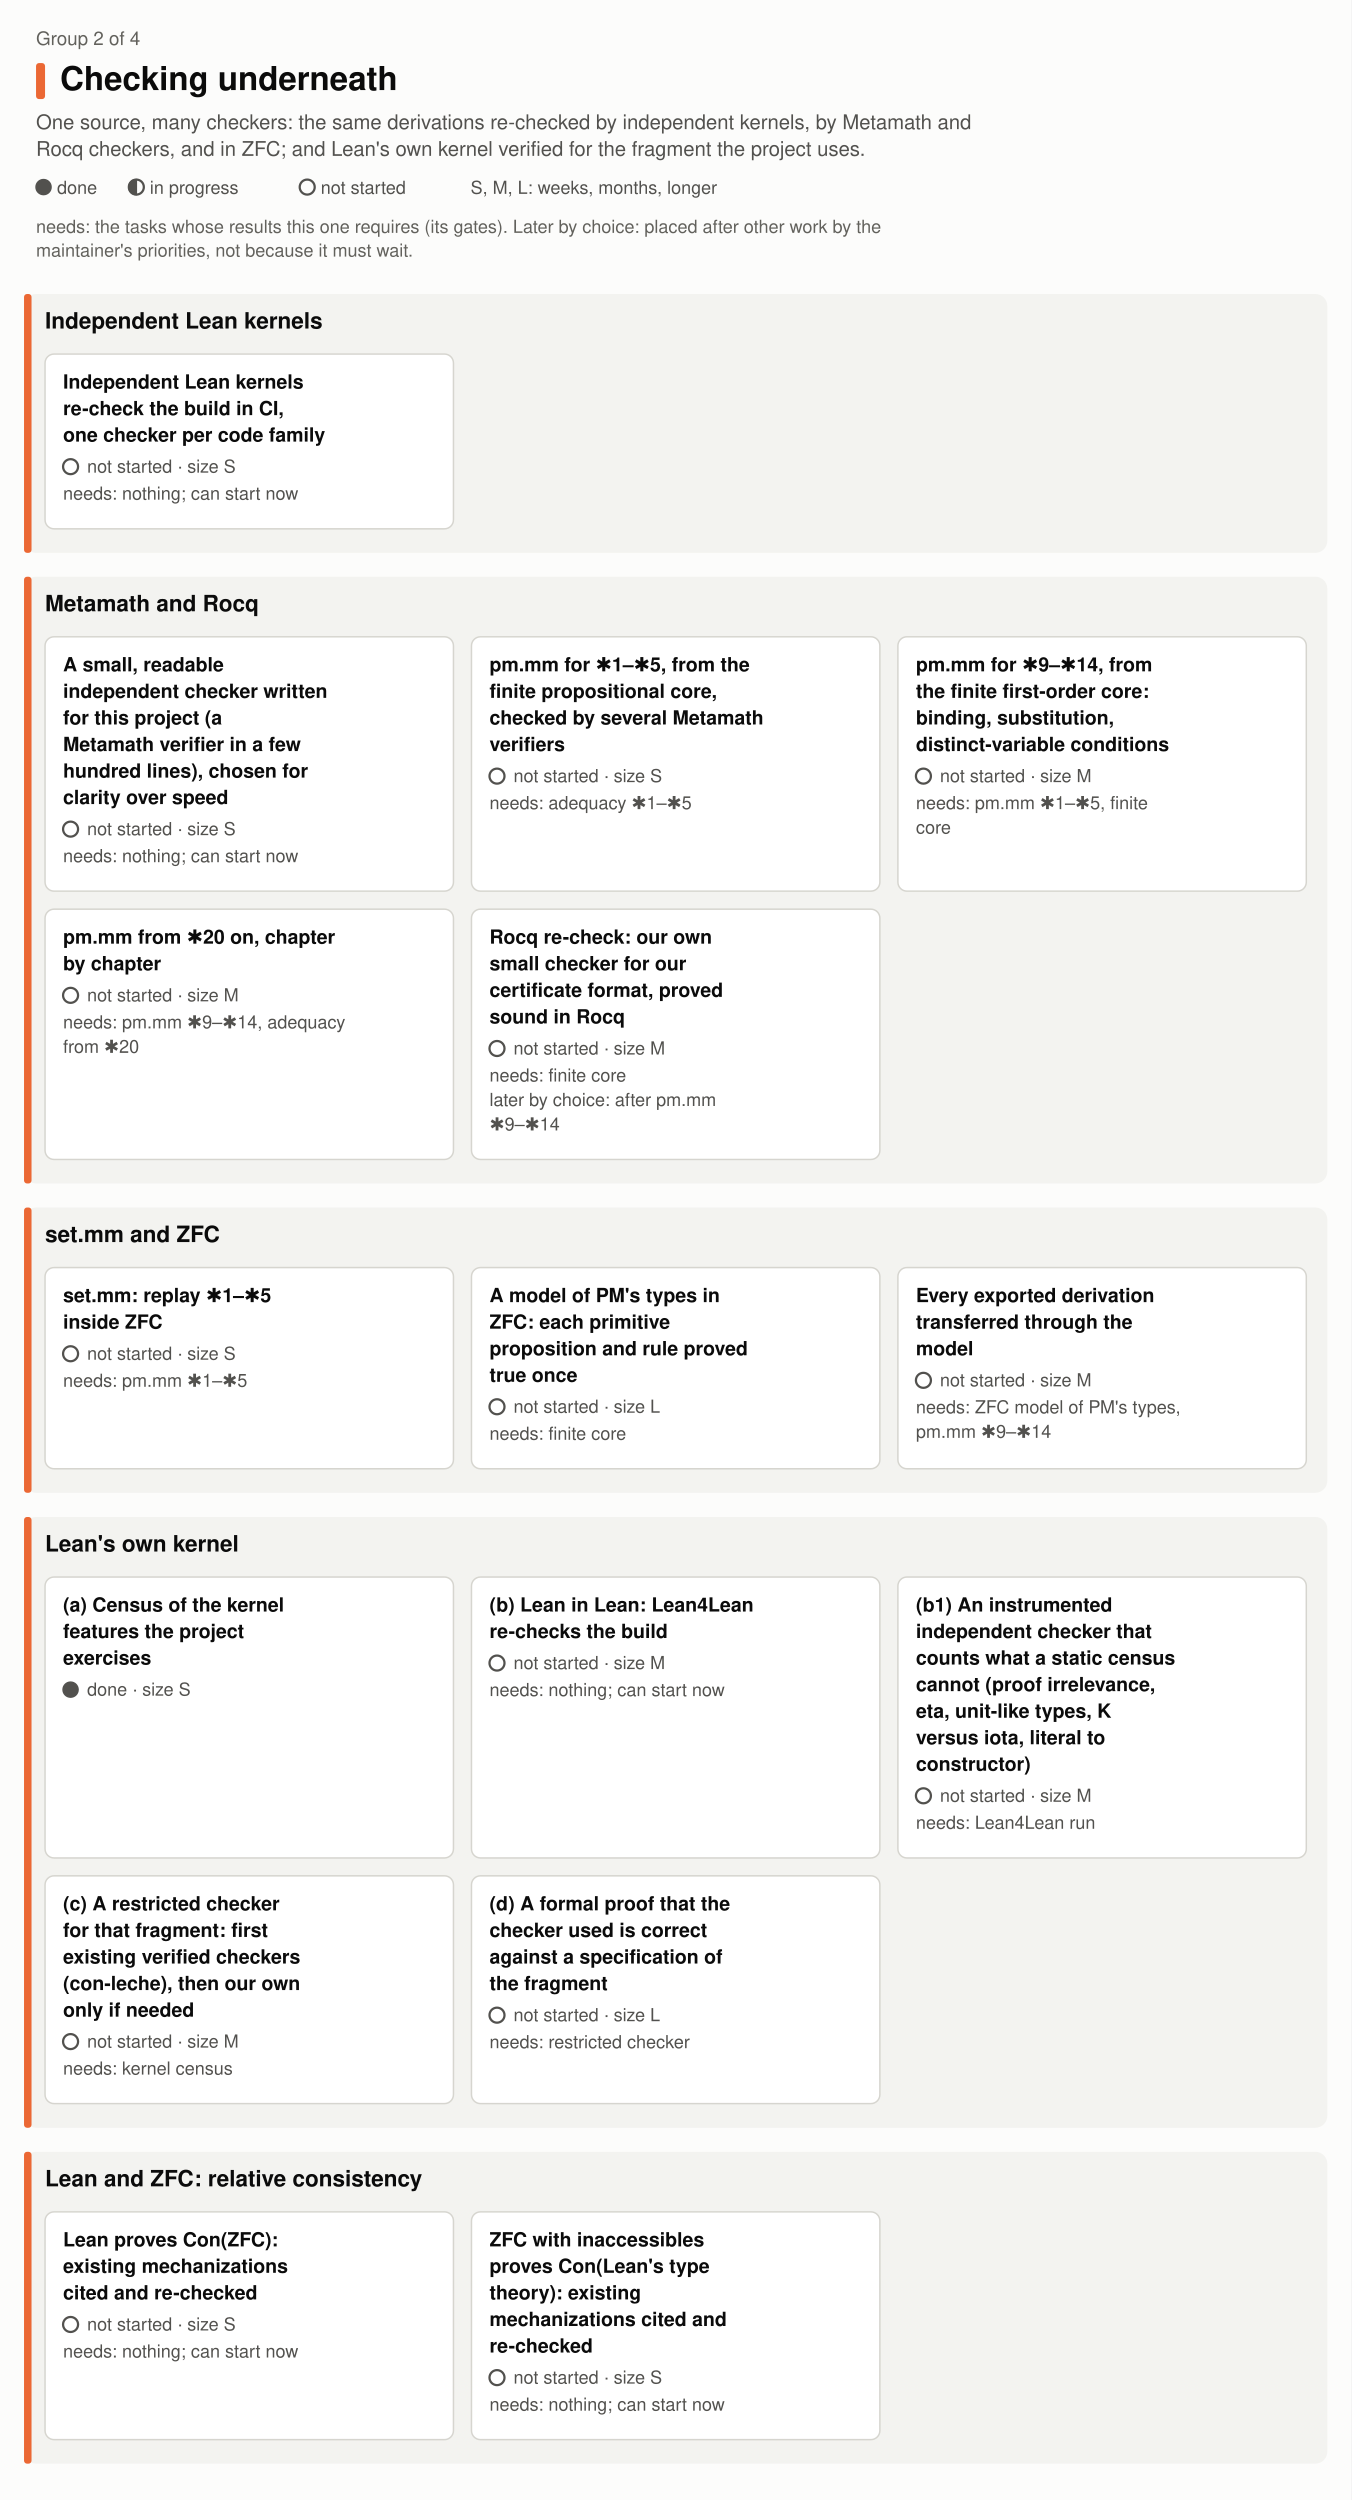
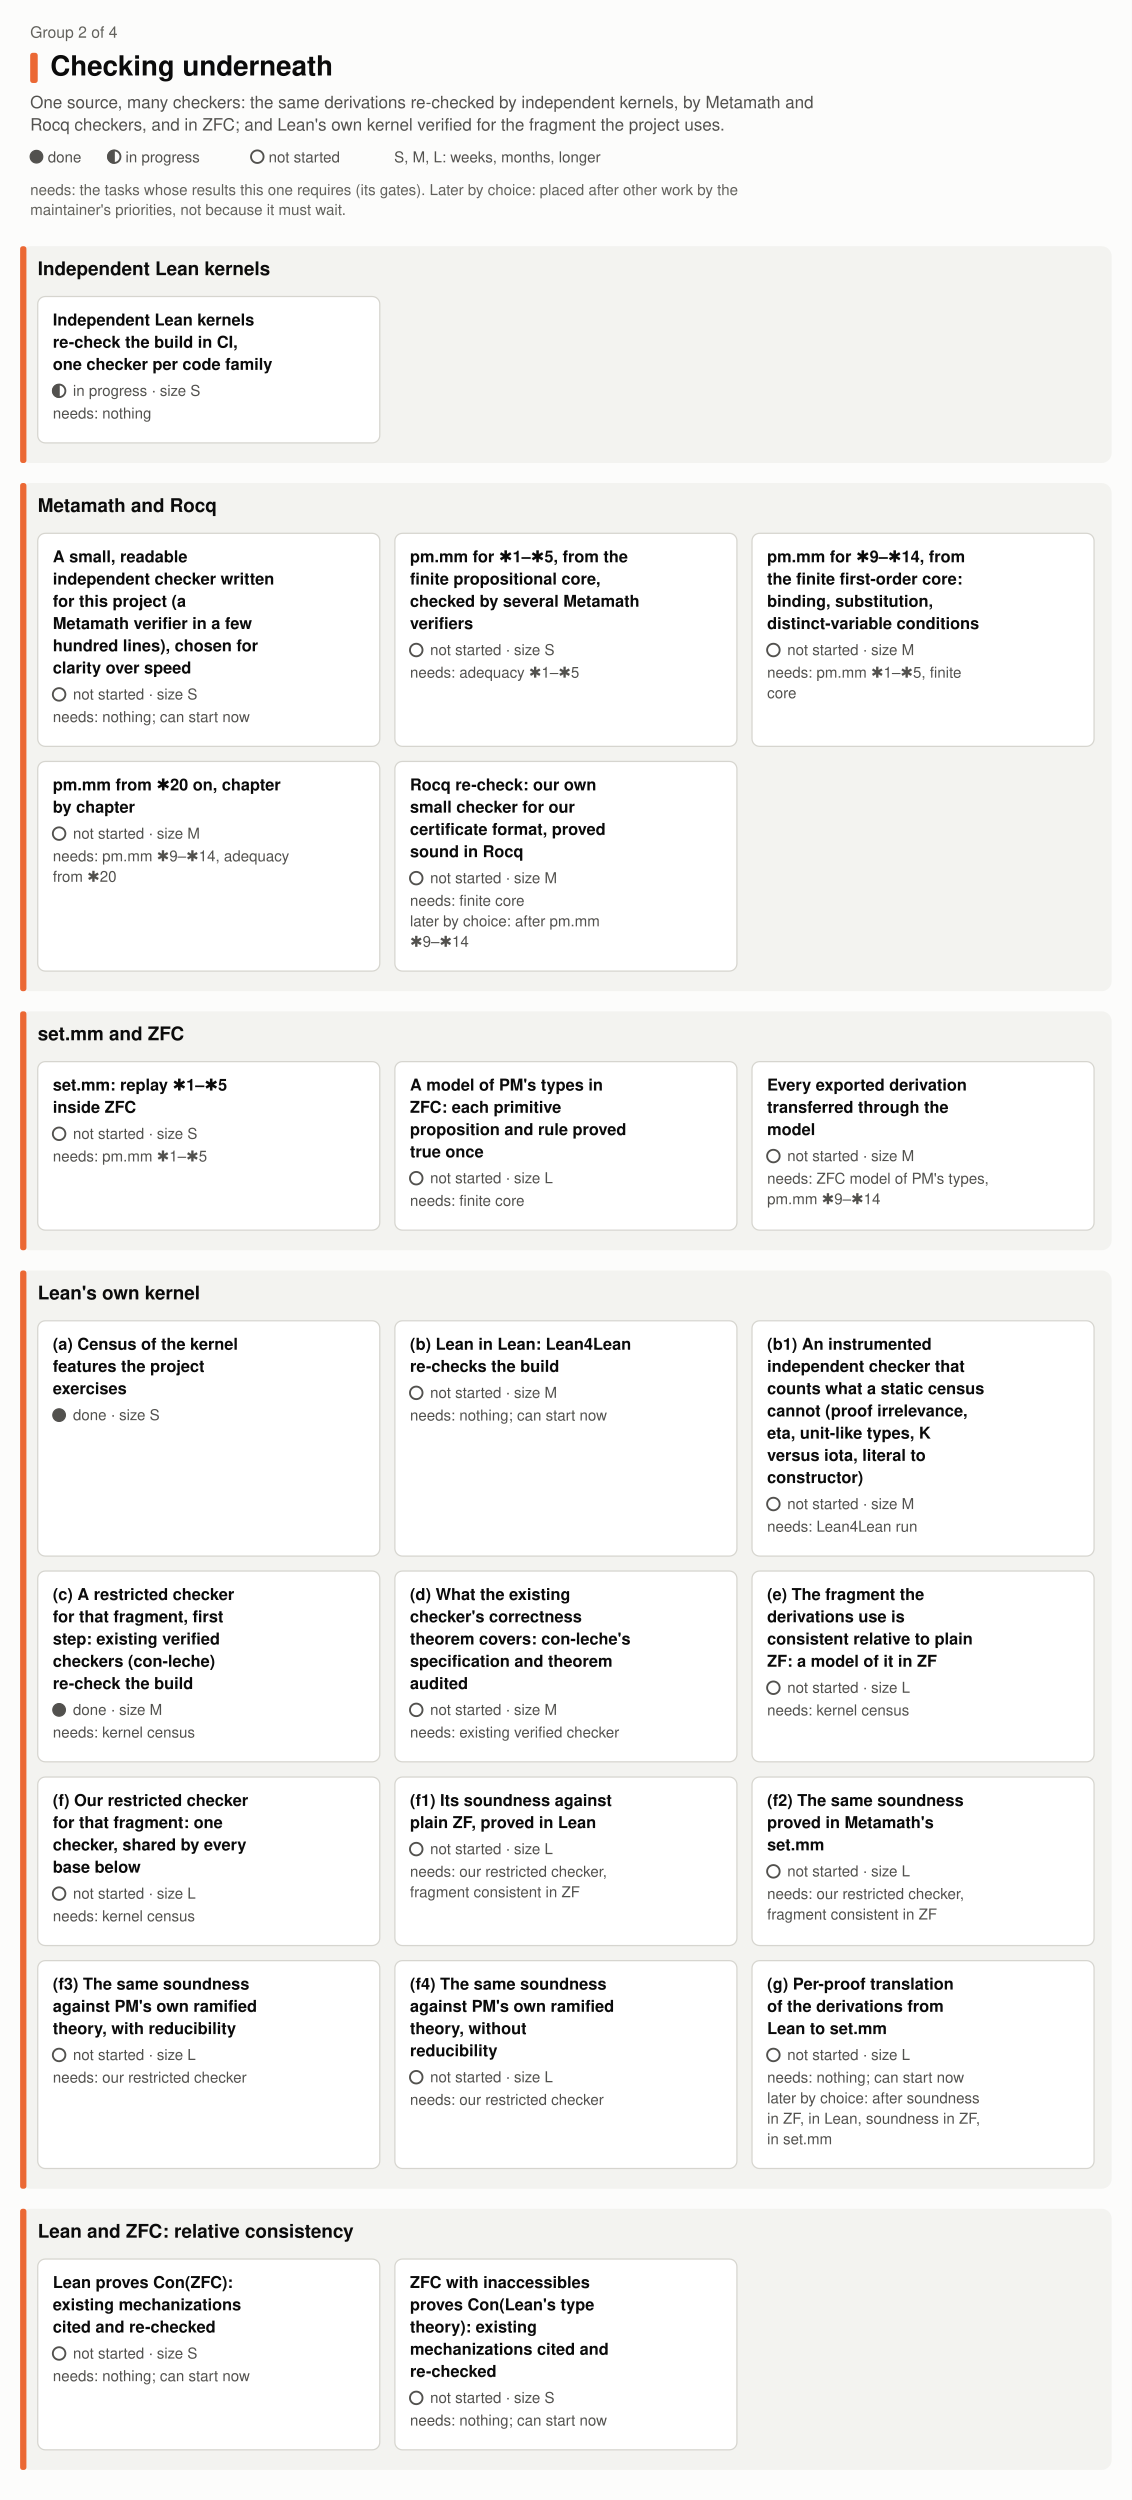
- <svg xmlns="http://www.w3.org/2000/svg" width="900" height="1665" viewBox="0 0 900 1665" role="img" aria-labelledby="title desc">
+ <svg xmlns="http://www.w3.org/2000/svg" width="900" height="1988" viewBox="0 0 900 1988" role="img" aria-labelledby="title desc">
  <style>
text{font-family:system-ui, -apple-system, 'Segoe UI', Helvetica, Arial, sans-serif}
.bg{fill:#fcfcfb}
.card{fill:#ffffff;stroke:#d6d5cf;stroke-width:1}
.band{fill:#f3f3f0}
.rule{stroke:#d6d5cf;stroke-width:1}
.t1{fill:#0b0b0b}
.t2{fill:#52514e}
.t3{fill:#62615c}
.st{fill:#52514e;stroke:#52514e}
.sto{fill:none;stroke:#52514e;stroke-width:1.5}
.edge{fill:none;stroke:#55544f;stroke-width:1.3}
.choice{fill:none;stroke:#8a5a00;stroke-width:1.5;stroke-dasharray:5 3}
.ah{fill:#55544f}
.ahc{fill:#8a5a00}
.ms{fill:#0b0b0b}
.g0{fill:#2a78d6}
.gs0{stroke:#2a78d6;stroke-width:2;fill:none}
.g1{fill:#eb6834}
.gs1{stroke:#eb6834;stroke-width:2;fill:none}
.g2{fill:#1baf7a}
.gs2{stroke:#1baf7a;stroke-width:2;fill:none}
.g3{fill:#eda100}
.gs3{stroke:#eda100;stroke-width:2;fill:none}
@media (prefers-color-scheme: dark) {
.bg{fill:#1a1a19}
.card{fill:#232322;stroke:#45443f;stroke-width:1}
.band{fill:#2b2b29}
.rule{stroke:#45443f;stroke-width:1}
.t1{fill:#ffffff}
.t2{fill:#c3c2b7}
.t3{fill:#b0afa5}
.st{fill:#c3c2b7;stroke:#c3c2b7}
.sto{fill:none;stroke:#c3c2b7;stroke-width:1.5}
.edge{fill:none;stroke:#b8b7ad;stroke-width:1.3}
.choice{fill:none;stroke:#e3b04b;stroke-width:1.5;stroke-dasharray:5 3}
.ah{fill:#b8b7ad}
.ahc{fill:#e3b04b}
.ms{fill:#ffffff}
.g0{fill:#3987e5}
.gs0{stroke:#3987e5;stroke-width:2;fill:none}
.g1{fill:#d95926}
.gs1{stroke:#d95926;stroke-width:2;fill:none}
.g2{fill:#199e70}
.gs2{stroke:#199e70;stroke-width:2;fill:none}
.g3{fill:#c98500}
.gs3{stroke:#c98500;stroke-width:2;fill:none}
}
</style>
  <defs>
    <marker id="ah" viewBox="0 0 10 10" refX="9" refY="5" markerWidth="7" markerHeight="7" orient="auto-start-reverse">
      <path d="M0,0 L10,5 L0,10 z" class="ah" />
    </marker>
    <marker id="ahc" viewBox="0 0 10 10" refX="9" refY="5" markerWidth="7" markerHeight="7" orient="auto-start-reverse">
      <path d="M0,0 L10,5 L0,10 z" class="ahc" />
    </marker>
  </defs>
-   <rect x="0" y="0" width="900" height="1665" class="bg" />
+   <rect x="0" y="0" width="900" height="1988" class="bg" />
  <rect x="16.0" y="195.8" width="868.0" height="172.4" rx="8" class="band" />
  <rect x="16.0" y="195.8" width="5.0" height="172.4" rx="2" class="g1" />
  <rect x="30.0" y="235.8" width="272.0" height="116.4" rx="6" class="card" />
  <rect x="16.0" y="384.1" width="868.0" height="404.1" rx="8" class="band" />
  <rect x="16.0" y="384.1" width="5.0" height="404.1" rx="2" class="g1" />
  <rect x="30.0" y="424.1" width="272.0" height="169.4" rx="6" class="card" />
  <rect x="314.0" y="424.1" width="272.0" height="169.4" rx="6" class="card" />
  <rect x="598.0" y="424.1" width="272.0" height="169.4" rx="6" class="card" />
  <rect x="30.0" y="605.5" width="272.0" height="166.7" rx="6" class="card" />
  <rect x="314.0" y="605.5" width="272.0" height="166.7" rx="6" class="card" />
  <rect x="16.0" y="804.2" width="868.0" height="190.0" rx="8" class="band" />
  <rect x="16.0" y="804.2" width="5.0" height="190.0" rx="2" class="g1" />
  <rect x="30.0" y="844.2" width="272.0" height="134.0" rx="6" class="card" />
  <rect x="314.0" y="844.2" width="272.0" height="134.0" rx="6" class="card" />
  <rect x="598.0" y="844.2" width="272.0" height="134.0" rx="6" class="card" />
-   <rect x="16.0" y="1010.3" width="868.0" height="406.8" rx="8" class="band" />
-   <rect x="16.0" y="1010.3" width="5.0" height="406.8" rx="2" class="g1" />
+   <rect x="16.0" y="1010.3" width="868.0" height="730.2" rx="8" class="band" />
+   <rect x="16.0" y="1010.3" width="5.0" height="730.2" rx="2" class="g1" />
  <rect x="30.0" y="1050.3" width="272.0" height="187.1" rx="6" class="card" />
  <rect x="314.0" y="1050.3" width="272.0" height="187.1" rx="6" class="card" />
  <rect x="598.0" y="1050.3" width="272.0" height="187.1" rx="6" class="card" />
  <rect x="30.0" y="1249.3" width="272.0" height="151.7" rx="6" class="card" />
  <rect x="314.0" y="1249.3" width="272.0" height="151.7" rx="6" class="card" />
-   <rect x="16.0" y="1433.1" width="868.0" height="207.7" rx="8" class="band" />
-   <rect x="16.0" y="1433.1" width="5.0" height="207.7" rx="2" class="g1" />
-   <rect x="30.0" y="1473.1" width="272.0" height="151.7" rx="6" class="card" />
-   <rect x="314.0" y="1473.1" width="272.0" height="151.7" rx="6" class="card" />
+   <rect x="598.0" y="1249.3" width="272.0" height="151.7" rx="6" class="card" />
+   <rect x="30.0" y="1413.1" width="272.0" height="134.0" rx="6" class="card" />
+   <rect x="314.0" y="1413.1" width="272.0" height="134.0" rx="6" class="card" />
+   <rect x="598.0" y="1413.1" width="272.0" height="134.0" rx="6" class="card" />
+   <rect x="30.0" y="1559.1" width="272.0" height="165.3" rx="6" class="card" />
+   <rect x="314.0" y="1559.1" width="272.0" height="165.3" rx="6" class="card" />
+   <rect x="598.0" y="1559.1" width="272.0" height="165.3" rx="6" class="card" />
+   <rect x="16.0" y="1756.4" width="868.0" height="207.7" rx="8" class="band" />
+   <rect x="16.0" y="1756.4" width="5.0" height="207.7" rx="2" class="g1" />
+   <rect x="30.0" y="1796.4" width="272.0" height="151.7" rx="6" class="card" />
+   <rect x="314.0" y="1796.4" width="272.0" height="151.7" rx="6" class="card" />
  <text x="24.0" y="30.0" font-size="12.5" class="t3">Group 2 of 4</text>
  <text x="40.0" y="60.0" font-size="22" font-weight="700" class="t1">Checking underneath</text>
  <rect x="24.0" y="42.0" width="6.0" height="24.0" rx="2" class="g1" />
  <text x="24.0" y="86.0" font-size="13.5" class="t2">One source, many checkers: the same derivations re-checked by independent kernels, by Metamath and</text>
  <text x="24.0" y="103.8" font-size="13.5" class="t2">Rocq checkers, and in ZFC; and Lean's own kernel verified for the fragment the project uses.</text>
  <circle cx="29.0" cy="124.6" r="5" class="st" />
  <text x="38.0" y="129.1" font-size="12" class="t2">done</text>
  <circle cx="90.8" cy="124.6" r="5" class="sto" />
  <path d="M90.8,119.6 A5,5 0 0 0 90.8,129.6 Z" class="st" />
  <text x="99.8" y="129.1" font-size="12" class="t2">in progress</text>
  <circle cx="204.6" cy="124.6" r="5" class="sto" />
  <text x="213.6" y="129.1" font-size="12" class="t2">not started</text>
  <text x="313.4" y="129.1" font-size="12" class="t2">S, M, L: weeks, months, longer</text>
  <text x="24.0" y="155.1" font-size="12" class="t3">needs: the tasks whose results this one requires (its gates). Later by choice: placed after other work by the</text>
  <text x="24.0" y="170.9" font-size="12" class="t3">maintainer's priorities, not because it must wait.</text>
  <text x="30.0" y="218.8" font-size="15" font-weight="700" class="t1">Independent Lean kernels</text>
  <text x="42.0" y="258.8" font-size="13" font-weight="700" class="t1">Independent Lean kernels</text>
  <text x="42.0" y="276.5" font-size="13" font-weight="700" class="t1">re-check the build in CI,</text>
  <text x="42.0" y="294.1" font-size="13" font-weight="700" class="t1">one checker per code family</text>
  <circle cx="47.0" cy="310.8" r="5" class="sto" />
-   <text x="58.0" y="314.8" font-size="12" class="t2">not started · size S</text>
-   <text x="42.0" y="332.8" font-size="12" class="t2">needs: nothing; can start now</text>
+   <path d="M47.0,305.8 A5,5 0 0 0 47.0,315.8 Z" class="st" />
+   <text x="58.0" y="314.8" font-size="12" class="t2">in progress · size S</text>
+   <text x="42.0" y="332.8" font-size="12" class="t2">needs: nothing</text>
  <text x="30.0" y="407.1" font-size="15" font-weight="700" class="t1">Metamath and Rocq</text>
  <text x="42.0" y="447.1" font-size="13" font-weight="700" class="t1">A small, readable</text>
  <text x="42.0" y="464.8" font-size="13" font-weight="700" class="t1">independent checker written</text>
  <text x="42.0" y="482.5" font-size="13" font-weight="700" class="t1">for this project (a</text>
  <text x="42.0" y="500.2" font-size="13" font-weight="700" class="t1">Metamath verifier in a few</text>
  <text x="42.0" y="517.9" font-size="13" font-weight="700" class="t1">hundred lines), chosen for</text>
  <text x="42.0" y="535.5" font-size="13" font-weight="700" class="t1">clarity over speed</text>
  <circle cx="47.0" cy="552.2" r="5" class="sto" />
  <text x="58.0" y="556.2" font-size="12" class="t2">not started · size S</text>
  <text x="42.0" y="574.2" font-size="12" class="t2">needs: nothing; can start now</text>
  <text x="326.0" y="447.1" font-size="13" font-weight="700" class="t1">pm.mm for ✱1–✱5, from the</text>
  <text x="326.0" y="464.8" font-size="13" font-weight="700" class="t1">finite propositional core,</text>
  <text x="326.0" y="482.5" font-size="13" font-weight="700" class="t1">checked by several Metamath</text>
  <text x="326.0" y="500.2" font-size="13" font-weight="700" class="t1">verifiers</text>
  <circle cx="331.0" cy="516.9" r="5" class="sto" />
  <text x="342.0" y="520.9" font-size="12" class="t2">not started · size S</text>
  <text x="326.0" y="538.9" font-size="12" class="t2">needs: adequacy ✱1–✱5</text>
  <text x="610.0" y="447.1" font-size="13" font-weight="700" class="t1">pm.mm for ✱9–✱14, from</text>
  <text x="610.0" y="464.8" font-size="13" font-weight="700" class="t1">the finite first-order core:</text>
  <text x="610.0" y="482.5" font-size="13" font-weight="700" class="t1">binding, substitution,</text>
  <text x="610.0" y="500.2" font-size="13" font-weight="700" class="t1">distinct-variable conditions</text>
  <circle cx="615.0" cy="516.9" r="5" class="sto" />
  <text x="626.0" y="520.9" font-size="12" class="t2">not started · size M</text>
  <text x="610.0" y="538.9" font-size="12" class="t2">needs: pm.mm ✱1–✱5, finite</text>
  <text x="610.0" y="555.2" font-size="12" class="t2">core</text>
  <text x="42.0" y="628.5" font-size="13" font-weight="700" class="t1">pm.mm from ✱20 on, chapter</text>
  <text x="42.0" y="646.2" font-size="13" font-weight="700" class="t1">by chapter</text>
  <circle cx="47.0" cy="662.9" r="5" class="sto" />
  <text x="58.0" y="666.9" font-size="12" class="t2">not started · size M</text>
  <text x="42.0" y="684.9" font-size="12" class="t2">needs: pm.mm ✱9–✱14, adequacy</text>
  <text x="42.0" y="701.2" font-size="12" class="t2">from ✱20</text>
  <text x="326.0" y="628.5" font-size="13" font-weight="700" class="t1">Rocq re-check: our own</text>
  <text x="326.0" y="646.2" font-size="13" font-weight="700" class="t1">small checker for our</text>
  <text x="326.0" y="663.9" font-size="13" font-weight="700" class="t1">certificate format, proved</text>
  <text x="326.0" y="681.6" font-size="13" font-weight="700" class="t1">sound in Rocq</text>
  <circle cx="331.0" cy="698.3" r="5" class="sto" />
  <text x="342.0" y="702.3" font-size="12" class="t2">not started · size M</text>
  <text x="326.0" y="720.3" font-size="12" class="t2">needs: finite core</text>
  <text x="326.0" y="736.6" font-size="12" class="t2">later by choice: after pm.mm</text>
  <text x="326.0" y="752.9" font-size="12" class="t2">✱9–✱14</text>
  <text x="30.0" y="827.2" font-size="15" font-weight="700" class="t1">set.mm and ZFC</text>
  <text x="42.0" y="867.2" font-size="13" font-weight="700" class="t1">set.mm: replay ✱1–✱5</text>
  <text x="42.0" y="884.9" font-size="13" font-weight="700" class="t1">inside ZFC</text>
  <circle cx="47.0" cy="901.6" r="5" class="sto" />
  <text x="58.0" y="905.6" font-size="12" class="t2">not started · size S</text>
  <text x="42.0" y="923.6" font-size="12" class="t2">needs: pm.mm ✱1–✱5</text>
  <text x="326.0" y="867.2" font-size="13" font-weight="700" class="t1">A model of PM's types in</text>
  <text x="326.0" y="884.9" font-size="13" font-weight="700" class="t1">ZFC: each primitive</text>
  <text x="326.0" y="902.6" font-size="13" font-weight="700" class="t1">proposition and rule proved</text>
  <text x="326.0" y="920.3" font-size="13" font-weight="700" class="t1">true once</text>
  <circle cx="331.0" cy="936.9" r="5" class="sto" />
  <text x="342.0" y="940.9" font-size="12" class="t2">not started · size L</text>
  <text x="326.0" y="958.9" font-size="12" class="t2">needs: finite core</text>
  <text x="610.0" y="867.2" font-size="13" font-weight="700" class="t1">Every exported derivation</text>
  <text x="610.0" y="884.9" font-size="13" font-weight="700" class="t1">transferred through the</text>
  <text x="610.0" y="902.6" font-size="13" font-weight="700" class="t1">model</text>
  <circle cx="615.0" cy="919.3" r="5" class="sto" />
  <text x="626.0" y="923.3" font-size="12" class="t2">not started · size M</text>
  <text x="610.0" y="941.3" font-size="12" class="t2">needs: ZFC model of PM's types,</text>
  <text x="610.0" y="957.6" font-size="12" class="t2">pm.mm ✱9–✱14</text>
  <text x="30.0" y="1033.3" font-size="15" font-weight="700" class="t1">Lean's own kernel</text>
  <text x="42.0" y="1073.3" font-size="13" font-weight="700" class="t1">(a) Census of the kernel</text>
  <text x="42.0" y="1090.9" font-size="13" font-weight="700" class="t1">features the project</text>
  <text x="42.0" y="1108.6" font-size="13" font-weight="700" class="t1">exercises</text>
  <circle cx="47.0" cy="1125.3" r="5" class="st" />
  <text x="58.0" y="1129.3" font-size="12" class="t2">done · size S</text>
  <text x="326.0" y="1073.3" font-size="13" font-weight="700" class="t1">(b) Lean in Lean: Lean4Lean</text>
  <text x="326.0" y="1090.9" font-size="13" font-weight="700" class="t1">re-checks the build</text>
  <circle cx="331.0" cy="1107.6" r="5" class="sto" />
  <text x="342.0" y="1111.6" font-size="12" class="t2">not started · size M</text>
  <text x="326.0" y="1129.6" font-size="12" class="t2">needs: nothing; can start now</text>
  <text x="610.0" y="1073.3" font-size="13" font-weight="700" class="t1">(b1) An instrumented</text>
  <text x="610.0" y="1090.9" font-size="13" font-weight="700" class="t1">independent checker that</text>
  <text x="610.0" y="1108.6" font-size="13" font-weight="700" class="t1">counts what a static census</text>
  <text x="610.0" y="1126.3" font-size="13" font-weight="700" class="t1">cannot (proof irrelevance,</text>
  <text x="610.0" y="1144.0" font-size="13" font-weight="700" class="t1">eta, unit-like types, K</text>
  <text x="610.0" y="1161.7" font-size="13" font-weight="700" class="t1">versus iota, literal to</text>
  <text x="610.0" y="1179.3" font-size="13" font-weight="700" class="t1">constructor)</text>
  <circle cx="615.0" cy="1196.0" r="5" class="sto" />
  <text x="626.0" y="1200.0" font-size="12" class="t2">not started · size M</text>
  <text x="610.0" y="1218.0" font-size="12" class="t2">needs: Lean4Lean run</text>
  <text x="42.0" y="1272.3" font-size="13" font-weight="700" class="t1">(c) A restricted checker</text>
-   <text x="42.0" y="1290.0" font-size="13" font-weight="700" class="t1">for that fragment: first</text>
-   <text x="42.0" y="1307.7" font-size="13" font-weight="700" class="t1">existing verified checkers</text>
-   <text x="42.0" y="1325.4" font-size="13" font-weight="700" class="t1">(con-leche), then our own</text>
-   <text x="42.0" y="1343.1" font-size="13" font-weight="700" class="t1">only if needed</text>
-   <circle cx="47.0" cy="1359.7" r="5" class="sto" />
-   <text x="58.0" y="1363.7" font-size="12" class="t2">not started · size M</text>
+   <text x="42.0" y="1290.0" font-size="13" font-weight="700" class="t1">for that fragment, first</text>
+   <text x="42.0" y="1307.7" font-size="13" font-weight="700" class="t1">step: existing verified</text>
+   <text x="42.0" y="1325.4" font-size="13" font-weight="700" class="t1">checkers (con-leche)</text>
+   <text x="42.0" y="1343.1" font-size="13" font-weight="700" class="t1">re-check the build</text>
+   <circle cx="47.0" cy="1359.7" r="5" class="st" />
+   <text x="58.0" y="1363.7" font-size="12" class="t2">done · size M</text>
  <text x="42.0" y="1381.7" font-size="12" class="t2">needs: kernel census</text>
-   <text x="326.0" y="1272.3" font-size="13" font-weight="700" class="t1">(d) A formal proof that the</text>
-   <text x="326.0" y="1290.0" font-size="13" font-weight="700" class="t1">checker used is correct</text>
-   <text x="326.0" y="1307.7" font-size="13" font-weight="700" class="t1">against a specification of</text>
-   <text x="326.0" y="1325.4" font-size="13" font-weight="700" class="t1">the fragment</text>
-   <circle cx="331.0" cy="1342.1" r="5" class="sto" />
-   <text x="342.0" y="1346.1" font-size="12" class="t2">not started · size L</text>
-   <text x="326.0" y="1364.1" font-size="12" class="t2">needs: restricted checker</text>
-   <text x="30.0" y="1456.1" font-size="15" font-weight="700" class="t1">Lean and ZFC: relative consistency</text>
-   <text x="42.0" y="1496.1" font-size="13" font-weight="700" class="t1">Lean proves Con(ZFC):</text>
-   <text x="42.0" y="1513.7" font-size="13" font-weight="700" class="t1">existing mechanizations</text>
-   <text x="42.0" y="1531.4" font-size="13" font-weight="700" class="t1">cited and re-checked</text>
-   <circle cx="47.0" cy="1548.1" r="5" class="sto" />
-   <text x="58.0" y="1552.1" font-size="12" class="t2">not started · size S</text>
-   <text x="42.0" y="1570.1" font-size="12" class="t2">needs: nothing; can start now</text>
-   <text x="326.0" y="1496.1" font-size="13" font-weight="700" class="t1">ZFC with inaccessibles</text>
-   <text x="326.0" y="1513.7" font-size="13" font-weight="700" class="t1">proves Con(Lean's type</text>
-   <text x="326.0" y="1531.4" font-size="13" font-weight="700" class="t1">theory): existing</text>
-   <text x="326.0" y="1549.1" font-size="13" font-weight="700" class="t1">mechanizations cited and</text>
-   <text x="326.0" y="1566.8" font-size="13" font-weight="700" class="t1">re-checked</text>
-   <circle cx="331.0" cy="1583.5" r="5" class="sto" />
-   <text x="342.0" y="1587.5" font-size="12" class="t2">not started · size S</text>
-   <text x="326.0" y="1605.5" font-size="12" class="t2">needs: nothing; can start now</text>
+   <text x="326.0" y="1272.3" font-size="13" font-weight="700" class="t1">(d) What the existing</text>
+   <text x="326.0" y="1290.0" font-size="13" font-weight="700" class="t1">checker's correctness</text>
+   <text x="326.0" y="1307.7" font-size="13" font-weight="700" class="t1">theorem covers: con-leche's</text>
+   <text x="326.0" y="1325.4" font-size="13" font-weight="700" class="t1">specification and theorem</text>
+   <text x="326.0" y="1343.1" font-size="13" font-weight="700" class="t1">audited</text>
+   <circle cx="331.0" cy="1359.7" r="5" class="sto" />
+   <text x="342.0" y="1363.7" font-size="12" class="t2">not started · size M</text>
+   <text x="326.0" y="1381.7" font-size="12" class="t2">needs: existing verified checker</text>
+   <text x="610.0" y="1272.3" font-size="13" font-weight="700" class="t1">(e) The fragment the</text>
+   <text x="610.0" y="1290.0" font-size="13" font-weight="700" class="t1">derivations use is</text>
+   <text x="610.0" y="1307.7" font-size="13" font-weight="700" class="t1">consistent relative to plain</text>
+   <text x="610.0" y="1325.4" font-size="13" font-weight="700" class="t1">ZF: a model of it in ZF</text>
+   <circle cx="615.0" cy="1342.1" r="5" class="sto" />
+   <text x="626.0" y="1346.1" font-size="12" class="t2">not started · size L</text>
+   <text x="610.0" y="1364.1" font-size="12" class="t2">needs: kernel census</text>
+   <text x="42.0" y="1436.1" font-size="13" font-weight="700" class="t1">(f) Our restricted checker</text>
+   <text x="42.0" y="1453.7" font-size="13" font-weight="700" class="t1">for that fragment: one</text>
+   <text x="42.0" y="1471.4" font-size="13" font-weight="700" class="t1">checker, shared by every</text>
+   <text x="42.0" y="1489.1" font-size="13" font-weight="700" class="t1">base below</text>
+   <circle cx="47.0" cy="1505.8" r="5" class="sto" />
+   <text x="58.0" y="1509.8" font-size="12" class="t2">not started · size L</text>
+   <text x="42.0" y="1527.8" font-size="12" class="t2">needs: kernel census</text>
+   <text x="326.0" y="1436.1" font-size="13" font-weight="700" class="t1">(f1) Its soundness against</text>
+   <text x="326.0" y="1453.7" font-size="13" font-weight="700" class="t1">plain ZF, proved in Lean</text>
+   <circle cx="331.0" cy="1470.4" r="5" class="sto" />
+   <text x="342.0" y="1474.4" font-size="12" class="t2">not started · size L</text>
+   <text x="326.0" y="1492.4" font-size="12" class="t2">needs: our restricted checker,</text>
+   <text x="326.0" y="1508.7" font-size="12" class="t2">fragment consistent in ZF</text>
+   <text x="610.0" y="1436.1" font-size="13" font-weight="700" class="t1">(f2) The same soundness</text>
+   <text x="610.0" y="1453.7" font-size="13" font-weight="700" class="t1">proved in Metamath's</text>
+   <text x="610.0" y="1471.4" font-size="13" font-weight="700" class="t1">set.mm</text>
+   <circle cx="615.0" cy="1488.1" r="5" class="sto" />
+   <text x="626.0" y="1492.1" font-size="12" class="t2">not started · size L</text>
+   <text x="610.0" y="1510.1" font-size="12" class="t2">needs: our restricted checker,</text>
+   <text x="610.0" y="1526.4" font-size="12" class="t2">fragment consistent in ZF</text>
+   <text x="42.0" y="1582.1" font-size="13" font-weight="700" class="t1">(f3) The same soundness</text>
+   <text x="42.0" y="1599.8" font-size="13" font-weight="700" class="t1">against PM's own ramified</text>
+   <text x="42.0" y="1617.5" font-size="13" font-weight="700" class="t1">theory, with reducibility</text>
+   <circle cx="47.0" cy="1634.1" r="5" class="sto" />
+   <text x="58.0" y="1638.1" font-size="12" class="t2">not started · size L</text>
+   <text x="42.0" y="1656.1" font-size="12" class="t2">needs: our restricted checker</text>
+   <text x="326.0" y="1582.1" font-size="13" font-weight="700" class="t1">(f4) The same soundness</text>
+   <text x="326.0" y="1599.8" font-size="13" font-weight="700" class="t1">against PM's own ramified</text>
+   <text x="326.0" y="1617.5" font-size="13" font-weight="700" class="t1">theory, without</text>
+   <text x="326.0" y="1635.1" font-size="13" font-weight="700" class="t1">reducibility</text>
+   <circle cx="331.0" cy="1651.8" r="5" class="sto" />
+   <text x="342.0" y="1655.8" font-size="12" class="t2">not started · size L</text>
+   <text x="326.0" y="1673.8" font-size="12" class="t2">needs: our restricted checker</text>
+   <text x="610.0" y="1582.1" font-size="13" font-weight="700" class="t1">(g) Per-proof translation</text>
+   <text x="610.0" y="1599.8" font-size="13" font-weight="700" class="t1">of the derivations from</text>
+   <text x="610.0" y="1617.5" font-size="13" font-weight="700" class="t1">Lean to set.mm</text>
+   <circle cx="615.0" cy="1634.1" r="5" class="sto" />
+   <text x="626.0" y="1638.1" font-size="12" class="t2">not started · size L</text>
+   <text x="610.0" y="1656.1" font-size="12" class="t2">needs: nothing; can start now</text>
+   <text x="610.0" y="1672.5" font-size="12" class="t2">later by choice: after soundness</text>
+   <text x="610.0" y="1688.8" font-size="12" class="t2">in ZF, in Lean, soundness in ZF,</text>
+   <text x="610.0" y="1705.1" font-size="12" class="t2">in set.mm</text>
+   <text x="30.0" y="1779.4" font-size="15" font-weight="700" class="t1">Lean and ZFC: relative consistency</text>
+   <text x="42.0" y="1819.4" font-size="13" font-weight="700" class="t1">Lean proves Con(ZFC):</text>
+   <text x="42.0" y="1837.1" font-size="13" font-weight="700" class="t1">existing mechanizations</text>
+   <text x="42.0" y="1854.8" font-size="13" font-weight="700" class="t1">cited and re-checked</text>
+   <circle cx="47.0" cy="1871.5" r="5" class="sto" />
+   <text x="58.0" y="1875.5" font-size="12" class="t2">not started · size S</text>
+   <text x="42.0" y="1893.5" font-size="12" class="t2">needs: nothing; can start now</text>
+   <text x="326.0" y="1819.4" font-size="13" font-weight="700" class="t1">ZFC with inaccessibles</text>
+   <text x="326.0" y="1837.1" font-size="13" font-weight="700" class="t1">proves Con(Lean's type</text>
+   <text x="326.0" y="1854.8" font-size="13" font-weight="700" class="t1">theory): existing</text>
+   <text x="326.0" y="1872.5" font-size="13" font-weight="700" class="t1">mechanizations cited and</text>
+   <text x="326.0" y="1890.1" font-size="13" font-weight="700" class="t1">re-checked</text>
+   <circle cx="331.0" cy="1906.8" r="5" class="sto" />
+   <text x="342.0" y="1910.8" font-size="12" class="t2">not started · size S</text>
+   <text x="326.0" y="1928.8" font-size="12" class="t2">needs: nothing; can start now</text>
</svg>
